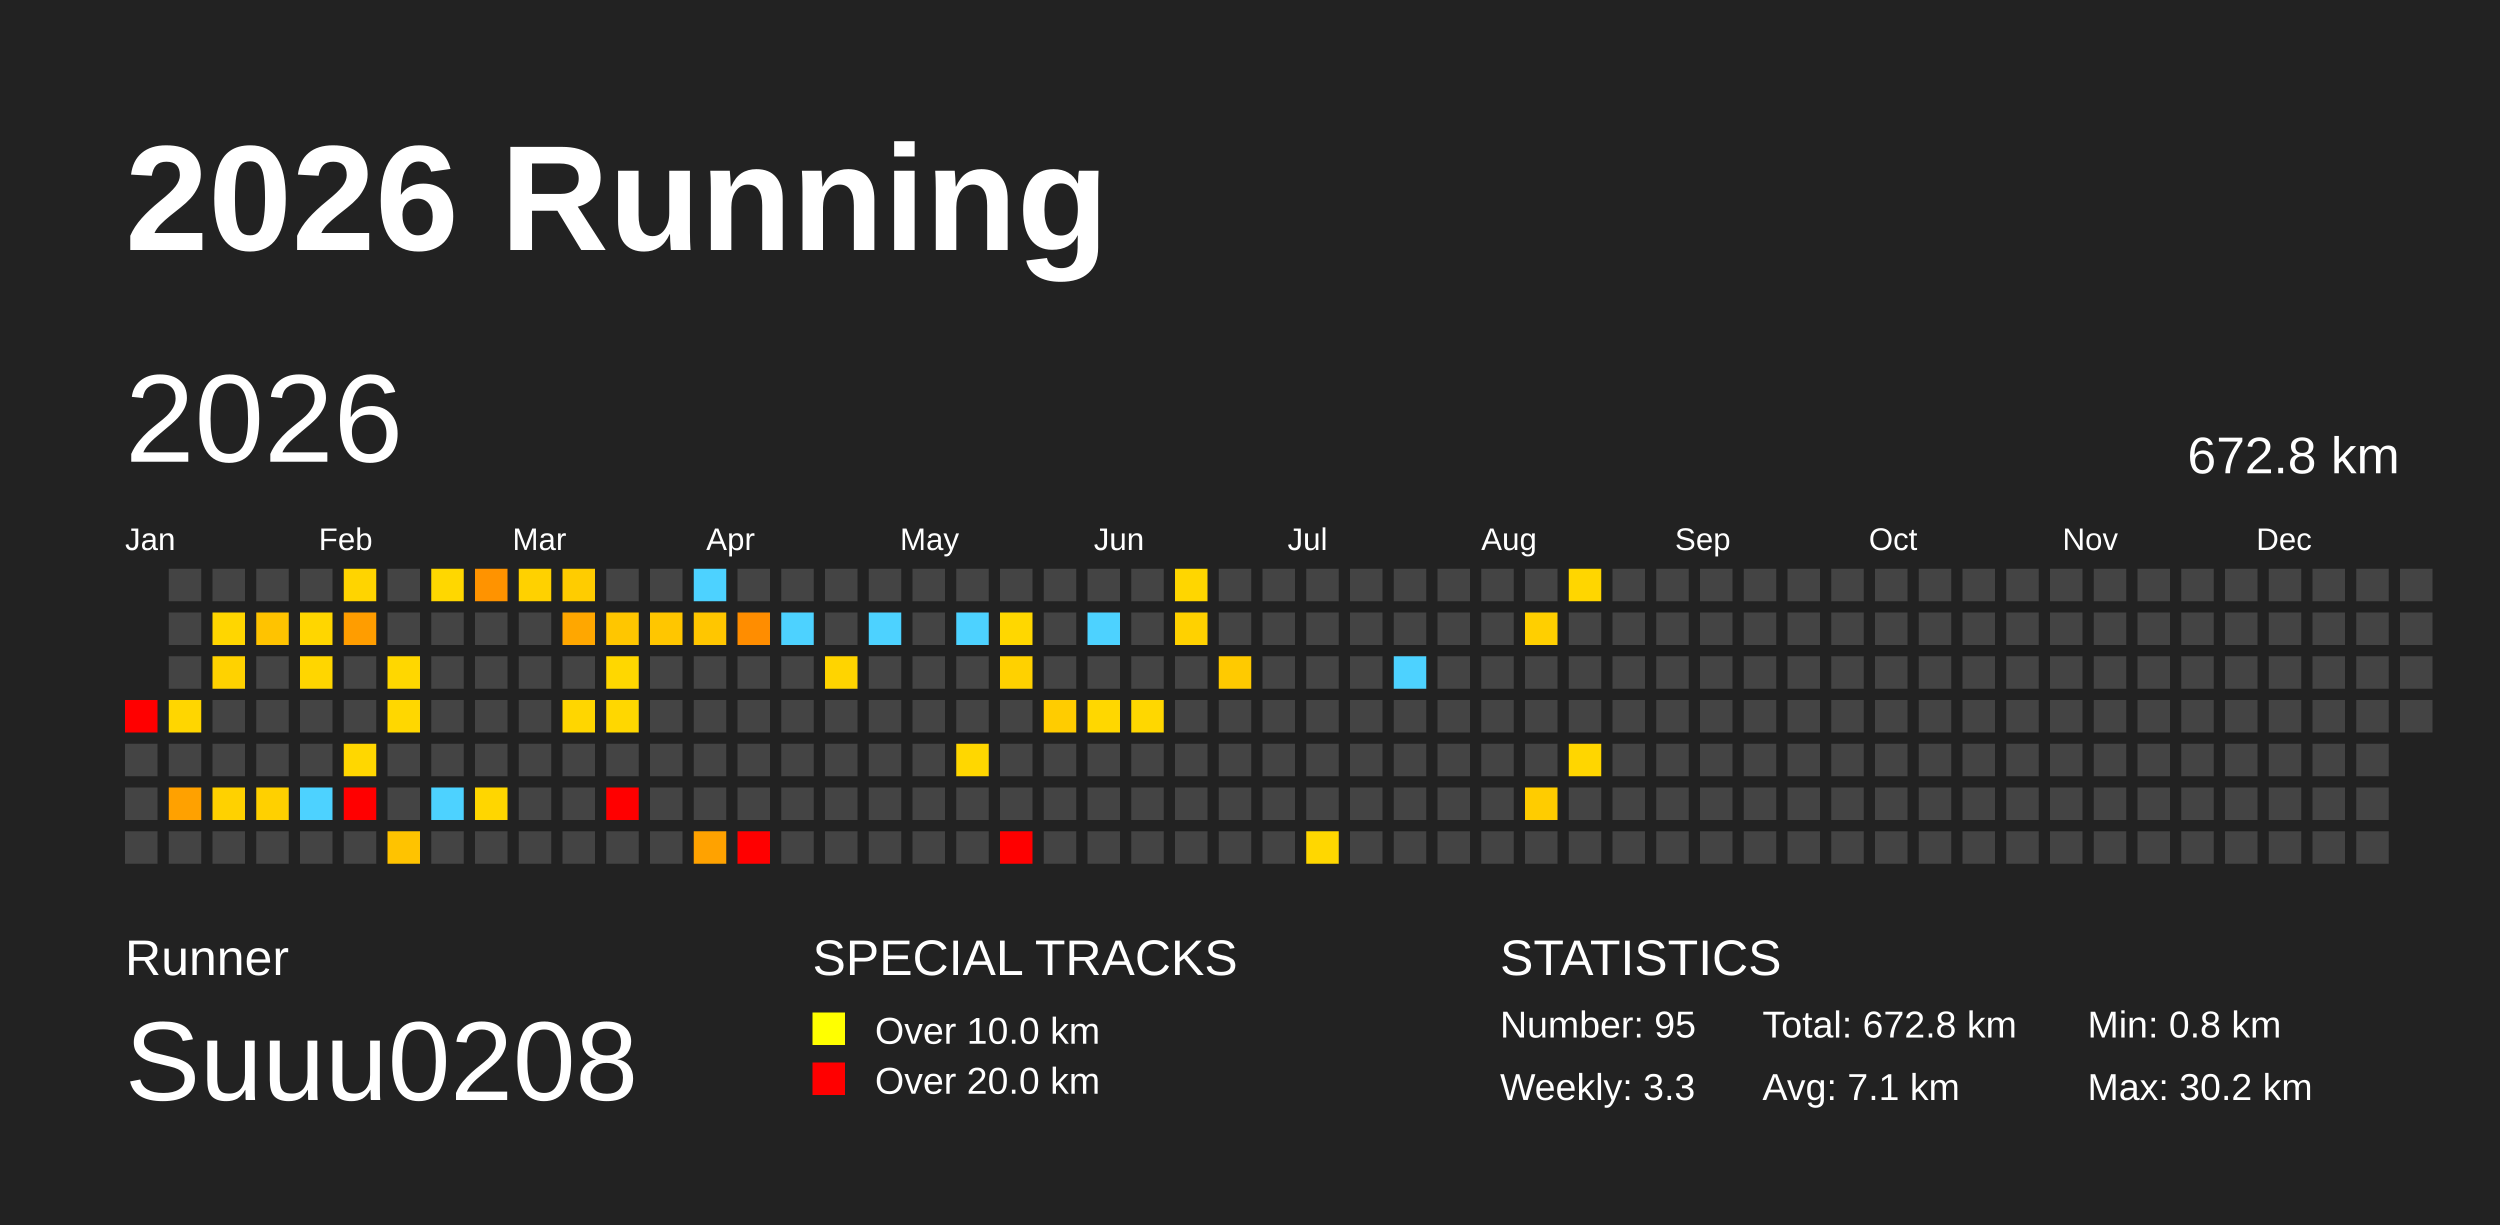
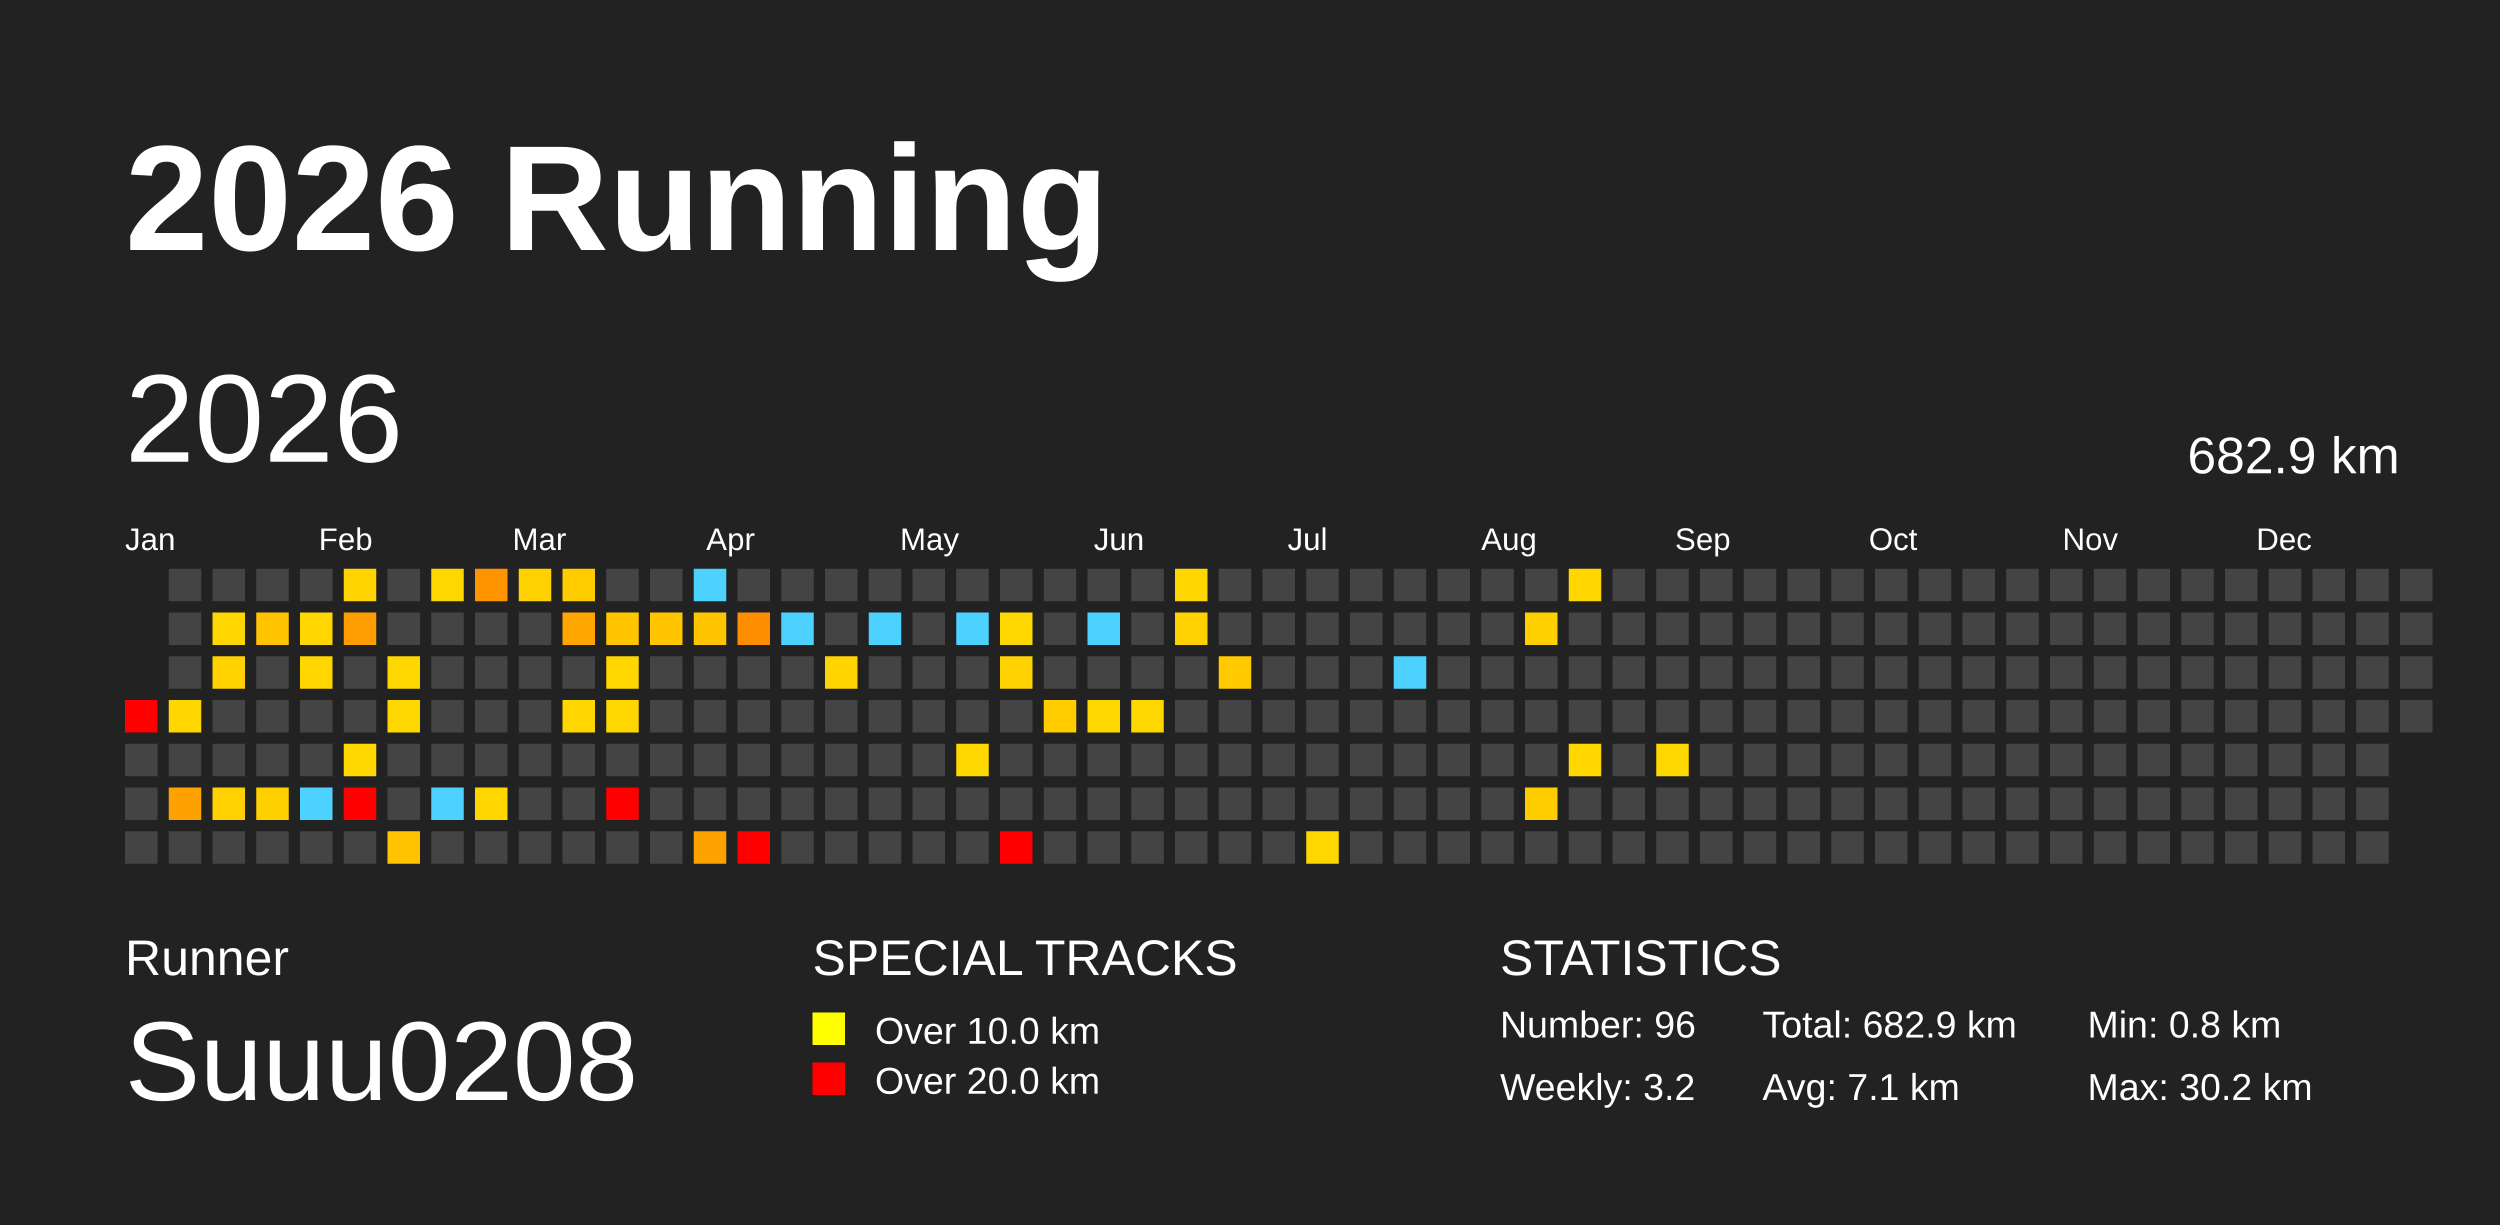
<svg xmlns="http://www.w3.org/2000/svg" baseProfile="full" height="98mm" version="1.1" viewBox="0,0,200,98" width="200mm">
  <defs />
  <rect fill="#222222" height="98" width="200" x="0" y="0" />
  <text fill="#FFFFFF" style="font-size:12px; font-family:Arial; font-weight:bold;" x="10" y="20">2026 Running</text>
  <text fill="#FFFFFF" style="font-size:4px; font-family:Arial" x="10" y="78">Runner</text>
  <text fill="#FFFFFF" style="font-size:9px; font-family:Arial" x="10" y="88">Suuu0208</text>
  <text fill="#FFFFFF" style="font-size:4px; font-family:Arial" x="65" y="78">SPECIAL TRACKS</text>
  <rect fill="yellow" height="2.6" width="2.6" x="65" y="81" />
  <text fill="#FFFFFF" style="font-size:3px; font-family:Arial" x="70" y="83.5">Over 10.0 km</text>
  <rect fill="red" height="2.6" width="2.6" x="65" y="85" />
  <text fill="#FFFFFF" style="font-size:3px; font-family:Arial" x="70" y="87.5">Over 20.0 km</text>
  <text fill="#FFFFFF" style="font-size:4px; font-family:Arial" x="120" y="78">STATISTICS</text>
-   <text fill="#FFFFFF" style="font-size:3px; font-family:Arial" x="120" y="83">Number: 95</text>
-   <text fill="#FFFFFF" style="font-size:3px; font-family:Arial" x="120" y="88">Weekly: 3.3</text>
-   <text fill="#FFFFFF" style="font-size:3px; font-family:Arial" x="141" y="83">Total: 672.8 km</text>
+   <text fill="#FFFFFF" style="font-size:3px; font-family:Arial" x="120" y="83">Number: 96</text>
+   <text fill="#FFFFFF" style="font-size:3px; font-family:Arial" x="120" y="88">Weekly: 3.2</text>
+   <text fill="#FFFFFF" style="font-size:3px; font-family:Arial" x="141" y="83">Total: 682.9 km</text>
  <text fill="#FFFFFF" style="font-size:3px; font-family:Arial" x="141" y="88">Avg: 7.1 km</text>
  <text fill="#FFFFFF" style="font-size:3px; font-family:Arial" x="167" y="83">Min: 0.8 km</text>
  <text fill="#FFFFFF" style="font-size:3px; font-family:Arial" x="167" y="88">Max: 30.2 km</text>
  <text dominant-baseline="hanging" fill="#FFFFFF" style="font-size:10.0px; font-family:Arial;" x="10" y="30">2026</text>
-   <text dominant-baseline="hanging" fill="#FFFFFF" style="font-size:4.125px; font-family:Arial;" x="175" y="35">672.8 km</text>
+   <text dominant-baseline="hanging" fill="#FFFFFF" style="font-size:4.125px; font-family:Arial;" x="175" y="35">682.9 km</text>
  <text fill="#FFFFFF" style="font-size:2.5px; font-family:Arial" x="10.0" y="44">Jan</text>
  <text fill="#FFFFFF" style="font-size:2.5px; font-family:Arial" x="25.5" y="44">Feb</text>
  <text fill="#FFFFFF" style="font-size:2.5px; font-family:Arial" x="41.0" y="44">Mar</text>
  <text fill="#FFFFFF" style="font-size:2.5px; font-family:Arial" x="56.5" y="44">Apr</text>
  <text fill="#FFFFFF" style="font-size:2.5px; font-family:Arial" x="72.0" y="44">May</text>
  <text fill="#FFFFFF" style="font-size:2.5px; font-family:Arial" x="87.5" y="44">Jun</text>
  <text fill="#FFFFFF" style="font-size:2.5px; font-family:Arial" x="103.0" y="44">Jul</text>
  <text fill="#FFFFFF" style="font-size:2.5px; font-family:Arial" x="118.5" y="44">Aug</text>
  <text fill="#FFFFFF" style="font-size:2.5px; font-family:Arial" x="134.0" y="44">Sep</text>
  <text fill="#FFFFFF" style="font-size:2.5px; font-family:Arial" x="149.5" y="44">Oct</text>
  <text fill="#FFFFFF" style="font-size:2.5px; font-family:Arial" x="165.0" y="44">Nov</text>
  <text fill="#FFFFFF" style="font-size:2.5px; font-family:Arial" x="180.5" y="44">Dec</text>
  <rect fill="red" height="2.6" width="2.6" x="10.0" y="56.0" />
  <rect fill="#444444" height="2.6" width="2.6" x="10.0" y="59.5" />
  <rect fill="#444444" height="2.6" width="2.6" x="10.0" y="63.0" />
  <rect fill="#444444" height="2.6" width="2.6" x="10.0" y="66.5" />
  <rect fill="#444444" height="2.6" width="2.6" x="13.5" y="45.5" />
  <rect fill="#444444" height="2.6" width="2.6" x="13.5" y="49.0" />
  <rect fill="#444444" height="2.6" width="2.6" x="13.5" y="52.5" />
  <rect fill="#ffd600" height="2.6" width="2.6" x="13.5" y="56.0" />
  <rect fill="#444444" height="2.6" width="2.6" x="13.5" y="59.5" />
  <rect fill="#ffa100" height="2.6" width="2.6" x="13.5" y="63.0" />
  <rect fill="#444444" height="2.6" width="2.6" x="13.5" y="66.5" />
  <rect fill="#444444" height="2.6" width="2.6" x="17.0" y="45.5" />
  <rect fill="#ffd600" height="2.6" width="2.6" x="17.0" y="49.0" />
  <rect fill="#ffd200" height="2.6" width="2.6" x="17.0" y="52.5" />
  <rect fill="#444444" height="2.6" width="2.6" x="17.0" y="56.0" />
  <rect fill="#444444" height="2.6" width="2.6" x="17.0" y="59.5" />
  <rect fill="#ffd100" height="2.6" width="2.6" x="17.0" y="63.0" />
  <rect fill="#444444" height="2.6" width="2.6" x="17.0" y="66.5" />
  <rect fill="#444444" height="2.6" width="2.6" x="20.5" y="45.5" />
  <rect fill="#ffc300" height="2.6" width="2.6" x="20.5" y="49.0" />
  <rect fill="#444444" height="2.6" width="2.6" x="20.5" y="52.5" />
  <rect fill="#444444" height="2.6" width="2.6" x="20.5" y="56.0" />
  <rect fill="#444444" height="2.6" width="2.6" x="20.5" y="59.5" />
  <rect fill="#ffd000" height="2.6" width="2.6" x="20.5" y="63.0" />
  <rect fill="#444444" height="2.6" width="2.6" x="20.5" y="66.5" />
  <rect fill="#444444" height="2.6" width="2.6" x="24.0" y="45.5" />
  <rect fill="#ffd600" height="2.6" width="2.6" x="24.0" y="49.0" />
  <rect fill="#ffd600" height="2.6" width="2.6" x="24.0" y="52.5" />
  <rect fill="#444444" height="2.6" width="2.6" x="24.0" y="56.0" />
  <rect fill="#444444" height="2.6" width="2.6" x="24.0" y="59.5" />
  <rect fill="#4dd2ff" height="2.6" width="2.6" x="24.0" y="63.0" />
  <rect fill="#444444" height="2.6" width="2.6" x="24.0" y="66.5" />
  <rect fill="#ffd400" height="2.6" width="2.6" x="27.5" y="45.5" />
  <rect fill="#ff9d00" height="2.6" width="2.6" x="27.5" y="49.0" />
  <rect fill="#444444" height="2.6" width="2.6" x="27.5" y="52.5" />
  <rect fill="#444444" height="2.6" width="2.6" x="27.5" y="56.0" />
  <rect fill="#ffd700" height="2.6" width="2.6" x="27.5" y="59.5" />
  <rect fill="red" height="2.6" width="2.6" x="27.5" y="63.0" />
  <rect fill="#444444" height="2.6" width="2.6" x="27.5" y="66.5" />
  <rect fill="#444444" height="2.6" width="2.6" x="31.0" y="45.5" />
  <rect fill="#444444" height="2.6" width="2.6" x="31.0" y="49.0" />
  <rect fill="#ffd700" height="2.6" width="2.6" x="31.0" y="52.5" />
  <rect fill="#ffd700" height="2.6" width="2.6" x="31.0" y="56.0" />
  <rect fill="#444444" height="2.6" width="2.6" x="31.0" y="59.5" />
  <rect fill="#444444" height="2.6" width="2.6" x="31.0" y="63.0" />
  <rect fill="#ffc300" height="2.6" width="2.6" x="31.0" y="66.5" />
  <rect fill="#ffd700" height="2.6" width="2.6" x="34.5" y="45.5" />
  <rect fill="#444444" height="2.6" width="2.6" x="34.5" y="49.0" />
  <rect fill="#444444" height="2.6" width="2.6" x="34.5" y="52.5" />
  <rect fill="#444444" height="2.6" width="2.6" x="34.5" y="56.0" />
  <rect fill="#444444" height="2.6" width="2.6" x="34.5" y="59.5" />
  <rect fill="#4dd2ff" height="2.6" width="2.6" x="34.5" y="63.0" />
  <rect fill="#444444" height="2.6" width="2.6" x="34.5" y="66.5" />
  <rect fill="#ff9300" height="2.6" width="2.6" x="38.0" y="45.5" />
  <rect fill="#444444" height="2.6" width="2.6" x="38.0" y="49.0" />
  <rect fill="#444444" height="2.6" width="2.6" x="38.0" y="52.5" />
  <rect fill="#444444" height="2.6" width="2.6" x="38.0" y="56.0" />
  <rect fill="#444444" height="2.6" width="2.6" x="38.0" y="59.5" />
  <rect fill="#ffd600" height="2.6" width="2.6" x="38.0" y="63.0" />
  <rect fill="#444444" height="2.6" width="2.6" x="38.0" y="66.5" />
  <rect fill="#ffd100" height="2.6" width="2.6" x="41.5" y="45.5" />
  <rect fill="#444444" height="2.6" width="2.6" x="41.5" y="49.0" />
  <rect fill="#444444" height="2.6" width="2.6" x="41.5" y="52.5" />
  <rect fill="#444444" height="2.6" width="2.6" x="41.5" y="56.0" />
  <rect fill="#444444" height="2.6" width="2.6" x="41.5" y="59.5" />
  <rect fill="#444444" height="2.6" width="2.6" x="41.5" y="63.0" />
  <rect fill="#444444" height="2.6" width="2.6" x="41.5" y="66.5" />
  <rect fill="#ffcc00" height="2.6" width="2.6" x="45.0" y="45.5" />
  <rect fill="#ffa700" height="2.6" width="2.6" x="45.0" y="49.0" />
  <rect fill="#444444" height="2.6" width="2.6" x="45.0" y="52.5" />
  <rect fill="#ffd600" height="2.6" width="2.6" x="45.0" y="56.0" />
  <rect fill="#444444" height="2.6" width="2.6" x="45.0" y="59.5" />
  <rect fill="#444444" height="2.6" width="2.6" x="45.0" y="63.0" />
  <rect fill="#444444" height="2.6" width="2.6" x="45.0" y="66.5" />
  <rect fill="#444444" height="2.6" width="2.6" x="48.5" y="45.5" />
  <rect fill="#ffc600" height="2.6" width="2.6" x="48.5" y="49.0" />
  <rect fill="#ffd700" height="2.6" width="2.6" x="48.5" y="52.5" />
  <rect fill="#ffd700" height="2.6" width="2.6" x="48.5" y="56.0" />
  <rect fill="#444444" height="2.6" width="2.6" x="48.5" y="59.5" />
  <rect fill="red" height="2.6" width="2.6" x="48.5" y="63.0" />
  <rect fill="#444444" height="2.6" width="2.6" x="48.5" y="66.5" />
  <rect fill="#444444" height="2.6" width="2.6" x="52.0" y="45.5" />
  <rect fill="#ffc600" height="2.6" width="2.6" x="52.0" y="49.0" />
  <rect fill="#444444" height="2.6" width="2.6" x="52.0" y="52.5" />
  <rect fill="#444444" height="2.6" width="2.6" x="52.0" y="56.0" />
  <rect fill="#444444" height="2.6" width="2.6" x="52.0" y="59.5" />
  <rect fill="#444444" height="2.6" width="2.6" x="52.0" y="63.0" />
  <rect fill="#444444" height="2.6" width="2.6" x="52.0" y="66.5" />
  <rect fill="#4dd2ff" height="2.6" width="2.6" x="55.5" y="45.5" />
  <rect fill="#ffc600" height="2.6" width="2.6" x="55.5" y="49.0" />
  <rect fill="#444444" height="2.6" width="2.6" x="55.5" y="52.5" />
  <rect fill="#444444" height="2.6" width="2.6" x="55.5" y="56.0" />
  <rect fill="#444444" height="2.6" width="2.6" x="55.5" y="59.5" />
  <rect fill="#444444" height="2.6" width="2.6" x="55.5" y="63.0" />
  <rect fill="#ffa200" height="2.6" width="2.6" x="55.5" y="66.5" />
  <rect fill="#444444" height="2.6" width="2.6" x="59.0" y="45.5" />
  <rect fill="#ff8d00" height="2.6" width="2.6" x="59.0" y="49.0" />
  <rect fill="#444444" height="2.6" width="2.6" x="59.0" y="52.5" />
  <rect fill="#444444" height="2.6" width="2.6" x="59.0" y="56.0" />
  <rect fill="#444444" height="2.6" width="2.6" x="59.0" y="59.5" />
  <rect fill="#444444" height="2.6" width="2.6" x="59.0" y="63.0" />
  <rect fill="red" height="2.6" width="2.6" x="59.0" y="66.5" />
  <rect fill="#444444" height="2.6" width="2.6" x="62.5" y="45.5" />
  <rect fill="#4dd2ff" height="2.6" width="2.6" x="62.5" y="49.0" />
  <rect fill="#444444" height="2.6" width="2.6" x="62.5" y="52.5" />
  <rect fill="#444444" height="2.6" width="2.6" x="62.5" y="56.0" />
  <rect fill="#444444" height="2.6" width="2.6" x="62.5" y="59.5" />
  <rect fill="#444444" height="2.6" width="2.6" x="62.5" y="63.0" />
  <rect fill="#444444" height="2.6" width="2.6" x="62.5" y="66.5" />
  <rect fill="#444444" height="2.6" width="2.6" x="66.0" y="45.5" />
  <rect fill="#444444" height="2.6" width="2.6" x="66.0" y="49.0" />
  <rect fill="#ffd400" height="2.6" width="2.6" x="66.0" y="52.5" />
  <rect fill="#444444" height="2.6" width="2.6" x="66.0" y="56.0" />
  <rect fill="#444444" height="2.6" width="2.6" x="66.0" y="59.5" />
  <rect fill="#444444" height="2.6" width="2.6" x="66.0" y="63.0" />
  <rect fill="#444444" height="2.6" width="2.6" x="66.0" y="66.5" />
  <rect fill="#444444" height="2.6" width="2.6" x="69.5" y="45.5" />
  <rect fill="#4dd2ff" height="2.6" width="2.6" x="69.5" y="49.0" />
  <rect fill="#444444" height="2.6" width="2.6" x="69.5" y="52.5" />
  <rect fill="#444444" height="2.6" width="2.6" x="69.5" y="56.0" />
  <rect fill="#444444" height="2.6" width="2.6" x="69.5" y="59.5" />
  <rect fill="#444444" height="2.6" width="2.6" x="69.5" y="63.0" />
  <rect fill="#444444" height="2.6" width="2.6" x="69.5" y="66.5" />
  <rect fill="#444444" height="2.6" width="2.6" x="73.0" y="45.5" />
  <rect fill="#444444" height="2.6" width="2.6" x="73.0" y="49.0" />
  <rect fill="#444444" height="2.6" width="2.6" x="73.0" y="52.5" />
  <rect fill="#444444" height="2.6" width="2.6" x="73.0" y="56.0" />
  <rect fill="#444444" height="2.6" width="2.6" x="73.0" y="59.5" />
  <rect fill="#444444" height="2.6" width="2.6" x="73.0" y="63.0" />
  <rect fill="#444444" height="2.6" width="2.6" x="73.0" y="66.5" />
  <rect fill="#444444" height="2.6" width="2.6" x="76.5" y="45.5" />
  <rect fill="#4dd2ff" height="2.6" width="2.6" x="76.5" y="49.0" />
  <rect fill="#444444" height="2.6" width="2.6" x="76.5" y="52.5" />
  <rect fill="#444444" height="2.6" width="2.6" x="76.5" y="56.0" />
  <rect fill="#ffd700" height="2.6" width="2.6" x="76.5" y="59.5" />
  <rect fill="#444444" height="2.6" width="2.6" x="76.5" y="63.0" />
  <rect fill="#444444" height="2.6" width="2.6" x="76.5" y="66.5" />
  <rect fill="#444444" height="2.6" width="2.6" x="80.0" y="45.5" />
  <rect fill="#ffd700" height="2.6" width="2.6" x="80.0" y="49.0" />
  <rect fill="#ffd100" height="2.6" width="2.6" x="80.0" y="52.5" />
  <rect fill="#444444" height="2.6" width="2.6" x="80.0" y="56.0" />
  <rect fill="#444444" height="2.6" width="2.6" x="80.0" y="59.5" />
  <rect fill="#444444" height="2.6" width="2.6" x="80.0" y="63.0" />
  <rect fill="red" height="2.6" width="2.6" x="80.0" y="66.5" />
  <rect fill="#444444" height="2.6" width="2.6" x="83.5" y="45.5" />
  <rect fill="#444444" height="2.6" width="2.6" x="83.5" y="49.0" />
  <rect fill="#444444" height="2.6" width="2.6" x="83.5" y="52.5" />
  <rect fill="#ffcc00" height="2.6" width="2.6" x="83.5" y="56.0" />
  <rect fill="#444444" height="2.6" width="2.6" x="83.5" y="59.5" />
  <rect fill="#444444" height="2.6" width="2.6" x="83.5" y="63.0" />
  <rect fill="#444444" height="2.6" width="2.6" x="83.5" y="66.5" />
  <rect fill="#444444" height="2.6" width="2.6" x="87.0" y="45.5" />
  <rect fill="#4dd2ff" height="2.6" width="2.6" x="87.0" y="49.0" />
  <rect fill="#444444" height="2.6" width="2.6" x="87.0" y="52.5" />
  <rect fill="#ffd700" height="2.6" width="2.6" x="87.0" y="56.0" />
  <rect fill="#444444" height="2.6" width="2.6" x="87.0" y="59.5" />
  <rect fill="#444444" height="2.6" width="2.6" x="87.0" y="63.0" />
  <rect fill="#444444" height="2.6" width="2.6" x="87.0" y="66.5" />
  <rect fill="#444444" height="2.6" width="2.6" x="90.5" y="45.5" />
  <rect fill="#444444" height="2.6" width="2.6" x="90.5" y="49.0" />
  <rect fill="#444444" height="2.6" width="2.6" x="90.5" y="52.5" />
  <rect fill="#ffd700" height="2.6" width="2.6" x="90.5" y="56.0" />
  <rect fill="#444444" height="2.6" width="2.6" x="90.5" y="59.5" />
  <rect fill="#444444" height="2.6" width="2.6" x="90.5" y="63.0" />
  <rect fill="#444444" height="2.6" width="2.6" x="90.5" y="66.5" />
  <rect fill="#ffd600" height="2.6" width="2.6" x="94.0" y="45.5" />
  <rect fill="#ffd100" height="2.6" width="2.6" x="94.0" y="49.0" />
  <rect fill="#444444" height="2.6" width="2.6" x="94.0" y="52.5" />
  <rect fill="#444444" height="2.6" width="2.6" x="94.0" y="56.0" />
  <rect fill="#444444" height="2.6" width="2.6" x="94.0" y="59.5" />
  <rect fill="#444444" height="2.6" width="2.6" x="94.0" y="63.0" />
  <rect fill="#444444" height="2.6" width="2.6" x="94.0" y="66.5" />
  <rect fill="#444444" height="2.6" width="2.6" x="97.5" y="45.5" />
  <rect fill="#444444" height="2.6" width="2.6" x="97.5" y="49.0" />
  <rect fill="#ffca00" height="2.6" width="2.6" x="97.5" y="52.5" />
  <rect fill="#444444" height="2.6" width="2.6" x="97.5" y="56.0" />
  <rect fill="#444444" height="2.6" width="2.6" x="97.5" y="59.5" />
  <rect fill="#444444" height="2.6" width="2.6" x="97.5" y="63.0" />
  <rect fill="#444444" height="2.6" width="2.6" x="97.5" y="66.5" />
  <rect fill="#444444" height="2.6" width="2.6" x="101.0" y="45.5" />
  <rect fill="#444444" height="2.6" width="2.6" x="101.0" y="49.0" />
  <rect fill="#444444" height="2.6" width="2.6" x="101.0" y="52.5" />
  <rect fill="#444444" height="2.6" width="2.6" x="101.0" y="56.0" />
  <rect fill="#444444" height="2.6" width="2.6" x="101.0" y="59.5" />
  <rect fill="#444444" height="2.6" width="2.6" x="101.0" y="63.0" />
  <rect fill="#444444" height="2.6" width="2.6" x="101.0" y="66.5" />
  <rect fill="#444444" height="2.6" width="2.6" x="104.5" y="45.5" />
  <rect fill="#444444" height="2.6" width="2.6" x="104.5" y="49.0" />
  <rect fill="#444444" height="2.6" width="2.6" x="104.5" y="52.5" />
  <rect fill="#444444" height="2.6" width="2.6" x="104.5" y="56.0" />
  <rect fill="#444444" height="2.6" width="2.6" x="104.5" y="59.5" />
  <rect fill="#444444" height="2.6" width="2.6" x="104.5" y="63.0" />
  <rect fill="#ffd700" height="2.6" width="2.6" x="104.5" y="66.5" />
  <rect fill="#444444" height="2.6" width="2.6" x="108.0" y="45.5" />
  <rect fill="#444444" height="2.6" width="2.6" x="108.0" y="49.0" />
  <rect fill="#444444" height="2.6" width="2.6" x="108.0" y="52.5" />
  <rect fill="#444444" height="2.6" width="2.6" x="108.0" y="56.0" />
  <rect fill="#444444" height="2.6" width="2.6" x="108.0" y="59.5" />
  <rect fill="#444444" height="2.6" width="2.6" x="108.0" y="63.0" />
  <rect fill="#444444" height="2.6" width="2.6" x="108.0" y="66.5" />
  <rect fill="#444444" height="2.6" width="2.6" x="111.5" y="45.5" />
  <rect fill="#444444" height="2.6" width="2.6" x="111.5" y="49.0" />
  <rect fill="#4dd2ff" height="2.6" width="2.6" x="111.5" y="52.5" />
  <rect fill="#444444" height="2.6" width="2.6" x="111.5" y="56.0" />
  <rect fill="#444444" height="2.6" width="2.6" x="111.5" y="59.5" />
  <rect fill="#444444" height="2.6" width="2.6" x="111.5" y="63.0" />
  <rect fill="#444444" height="2.6" width="2.6" x="111.5" y="66.5" />
  <rect fill="#444444" height="2.6" width="2.6" x="115.0" y="45.5" />
  <rect fill="#444444" height="2.6" width="2.6" x="115.0" y="49.0" />
  <rect fill="#444444" height="2.6" width="2.6" x="115.0" y="52.5" />
  <rect fill="#444444" height="2.6" width="2.6" x="115.0" y="56.0" />
  <rect fill="#444444" height="2.6" width="2.6" x="115.0" y="59.5" />
  <rect fill="#444444" height="2.6" width="2.6" x="115.0" y="63.0" />
  <rect fill="#444444" height="2.6" width="2.6" x="115.0" y="66.5" />
  <rect fill="#444444" height="2.6" width="2.6" x="118.5" y="45.5" />
  <rect fill="#444444" height="2.6" width="2.6" x="118.5" y="49.0" />
  <rect fill="#444444" height="2.6" width="2.6" x="118.5" y="52.5" />
  <rect fill="#444444" height="2.6" width="2.6" x="118.5" y="56.0" />
  <rect fill="#444444" height="2.6" width="2.6" x="118.5" y="59.5" />
  <rect fill="#444444" height="2.6" width="2.6" x="118.5" y="63.0" />
  <rect fill="#444444" height="2.6" width="2.6" x="118.5" y="66.5" />
  <rect fill="#444444" height="2.6" width="2.6" x="122.0" y="45.5" />
  <rect fill="#ffcf00" height="2.6" width="2.6" x="122.0" y="49.0" />
  <rect fill="#444444" height="2.6" width="2.6" x="122.0" y="52.5" />
  <rect fill="#444444" height="2.6" width="2.6" x="122.0" y="56.0" />
  <rect fill="#444444" height="2.6" width="2.6" x="122.0" y="59.5" />
  <rect fill="#ffcc00" height="2.6" width="2.6" x="122.0" y="63.0" />
  <rect fill="#444444" height="2.6" width="2.6" x="122.0" y="66.5" />
  <rect fill="#ffd600" height="2.6" width="2.6" x="125.5" y="45.5" />
  <rect fill="#444444" height="2.6" width="2.6" x="125.5" y="49.0" />
  <rect fill="#444444" height="2.6" width="2.6" x="125.5" y="52.5" />
  <rect fill="#444444" height="2.6" width="2.6" x="125.5" y="56.0" />
  <rect fill="#ffd600" height="2.6" width="2.6" x="125.5" y="59.5" />
  <rect fill="#444444" height="2.6" width="2.6" x="125.5" y="63.0" />
  <rect fill="#444444" height="2.6" width="2.6" x="125.5" y="66.5" />
  <rect fill="#444444" height="2.6" width="2.6" x="129.0" y="45.5" />
  <rect fill="#444444" height="2.6" width="2.6" x="129.0" y="49.0" />
  <rect fill="#444444" height="2.6" width="2.6" x="129.0" y="52.5" />
  <rect fill="#444444" height="2.6" width="2.6" x="129.0" y="56.0" />
  <rect fill="#444444" height="2.6" width="2.6" x="129.0" y="59.5" />
  <rect fill="#444444" height="2.6" width="2.6" x="129.0" y="63.0" />
  <rect fill="#444444" height="2.6" width="2.6" x="129.0" y="66.5" />
  <rect fill="#444444" height="2.6" width="2.6" x="132.5" y="45.5" />
  <rect fill="#444444" height="2.6" width="2.6" x="132.5" y="49.0" />
  <rect fill="#444444" height="2.6" width="2.6" x="132.5" y="52.5" />
  <rect fill="#444444" height="2.6" width="2.6" x="132.5" y="56.0" />
-   <rect fill="#444444" height="2.6" width="2.6" x="132.5" y="59.5" />
+   <rect fill="#ffd700" height="2.6" width="2.6" x="132.5" y="59.5" />
  <rect fill="#444444" height="2.6" width="2.6" x="132.5" y="63.0" />
  <rect fill="#444444" height="2.6" width="2.6" x="132.5" y="66.5" />
  <rect fill="#444444" height="2.6" width="2.6" x="136.0" y="45.5" />
  <rect fill="#444444" height="2.6" width="2.6" x="136.0" y="49.0" />
  <rect fill="#444444" height="2.6" width="2.6" x="136.0" y="52.5" />
  <rect fill="#444444" height="2.6" width="2.6" x="136.0" y="56.0" />
  <rect fill="#444444" height="2.6" width="2.6" x="136.0" y="59.5" />
  <rect fill="#444444" height="2.6" width="2.6" x="136.0" y="63.0" />
  <rect fill="#444444" height="2.6" width="2.6" x="136.0" y="66.5" />
  <rect fill="#444444" height="2.6" width="2.6" x="139.5" y="45.5" />
  <rect fill="#444444" height="2.6" width="2.6" x="139.5" y="49.0" />
  <rect fill="#444444" height="2.6" width="2.6" x="139.5" y="52.5" />
  <rect fill="#444444" height="2.6" width="2.6" x="139.5" y="56.0" />
  <rect fill="#444444" height="2.6" width="2.6" x="139.5" y="59.5" />
  <rect fill="#444444" height="2.6" width="2.6" x="139.5" y="63.0" />
  <rect fill="#444444" height="2.6" width="2.6" x="139.5" y="66.5" />
  <rect fill="#444444" height="2.6" width="2.6" x="143.0" y="45.5" />
  <rect fill="#444444" height="2.6" width="2.6" x="143.0" y="49.0" />
  <rect fill="#444444" height="2.6" width="2.6" x="143.0" y="52.5" />
  <rect fill="#444444" height="2.6" width="2.6" x="143.0" y="56.0" />
  <rect fill="#444444" height="2.6" width="2.6" x="143.0" y="59.5" />
  <rect fill="#444444" height="2.6" width="2.6" x="143.0" y="63.0" />
  <rect fill="#444444" height="2.6" width="2.6" x="143.0" y="66.5" />
  <rect fill="#444444" height="2.6" width="2.6" x="146.5" y="45.5" />
  <rect fill="#444444" height="2.6" width="2.6" x="146.5" y="49.0" />
  <rect fill="#444444" height="2.6" width="2.6" x="146.5" y="52.5" />
  <rect fill="#444444" height="2.6" width="2.6" x="146.5" y="56.0" />
  <rect fill="#444444" height="2.6" width="2.6" x="146.5" y="59.5" />
  <rect fill="#444444" height="2.6" width="2.6" x="146.5" y="63.0" />
  <rect fill="#444444" height="2.6" width="2.6" x="146.5" y="66.5" />
  <rect fill="#444444" height="2.6" width="2.6" x="150.0" y="45.5" />
  <rect fill="#444444" height="2.6" width="2.6" x="150.0" y="49.0" />
  <rect fill="#444444" height="2.6" width="2.6" x="150.0" y="52.5" />
  <rect fill="#444444" height="2.6" width="2.6" x="150.0" y="56.0" />
  <rect fill="#444444" height="2.6" width="2.6" x="150.0" y="59.5" />
  <rect fill="#444444" height="2.6" width="2.6" x="150.0" y="63.0" />
  <rect fill="#444444" height="2.6" width="2.6" x="150.0" y="66.5" />
  <rect fill="#444444" height="2.6" width="2.6" x="153.5" y="45.5" />
  <rect fill="#444444" height="2.6" width="2.6" x="153.5" y="49.0" />
  <rect fill="#444444" height="2.6" width="2.6" x="153.5" y="52.5" />
  <rect fill="#444444" height="2.6" width="2.6" x="153.5" y="56.0" />
  <rect fill="#444444" height="2.6" width="2.6" x="153.5" y="59.5" />
  <rect fill="#444444" height="2.6" width="2.6" x="153.5" y="63.0" />
  <rect fill="#444444" height="2.6" width="2.6" x="153.5" y="66.5" />
  <rect fill="#444444" height="2.6" width="2.6" x="157.0" y="45.5" />
  <rect fill="#444444" height="2.6" width="2.6" x="157.0" y="49.0" />
  <rect fill="#444444" height="2.6" width="2.6" x="157.0" y="52.5" />
  <rect fill="#444444" height="2.6" width="2.6" x="157.0" y="56.0" />
  <rect fill="#444444" height="2.6" width="2.6" x="157.0" y="59.5" />
  <rect fill="#444444" height="2.6" width="2.6" x="157.0" y="63.0" />
  <rect fill="#444444" height="2.6" width="2.6" x="157.0" y="66.5" />
  <rect fill="#444444" height="2.6" width="2.6" x="160.5" y="45.5" />
  <rect fill="#444444" height="2.6" width="2.6" x="160.5" y="49.0" />
  <rect fill="#444444" height="2.6" width="2.6" x="160.5" y="52.5" />
  <rect fill="#444444" height="2.6" width="2.6" x="160.5" y="56.0" />
  <rect fill="#444444" height="2.6" width="2.6" x="160.5" y="59.5" />
  <rect fill="#444444" height="2.6" width="2.6" x="160.5" y="63.0" />
  <rect fill="#444444" height="2.6" width="2.6" x="160.5" y="66.5" />
  <rect fill="#444444" height="2.6" width="2.6" x="164.0" y="45.5" />
  <rect fill="#444444" height="2.6" width="2.6" x="164.0" y="49.0" />
  <rect fill="#444444" height="2.6" width="2.6" x="164.0" y="52.5" />
  <rect fill="#444444" height="2.6" width="2.6" x="164.0" y="56.0" />
  <rect fill="#444444" height="2.6" width="2.6" x="164.0" y="59.5" />
  <rect fill="#444444" height="2.6" width="2.6" x="164.0" y="63.0" />
  <rect fill="#444444" height="2.6" width="2.6" x="164.0" y="66.5" />
  <rect fill="#444444" height="2.6" width="2.6" x="167.5" y="45.5" />
  <rect fill="#444444" height="2.6" width="2.6" x="167.5" y="49.0" />
  <rect fill="#444444" height="2.6" width="2.6" x="167.5" y="52.5" />
  <rect fill="#444444" height="2.6" width="2.6" x="167.5" y="56.0" />
  <rect fill="#444444" height="2.6" width="2.6" x="167.5" y="59.5" />
  <rect fill="#444444" height="2.6" width="2.6" x="167.5" y="63.0" />
  <rect fill="#444444" height="2.6" width="2.6" x="167.5" y="66.5" />
  <rect fill="#444444" height="2.6" width="2.6" x="171.0" y="45.5" />
  <rect fill="#444444" height="2.6" width="2.6" x="171.0" y="49.0" />
  <rect fill="#444444" height="2.6" width="2.6" x="171.0" y="52.5" />
  <rect fill="#444444" height="2.6" width="2.6" x="171.0" y="56.0" />
  <rect fill="#444444" height="2.6" width="2.6" x="171.0" y="59.5" />
  <rect fill="#444444" height="2.6" width="2.6" x="171.0" y="63.0" />
  <rect fill="#444444" height="2.6" width="2.6" x="171.0" y="66.5" />
  <rect fill="#444444" height="2.6" width="2.6" x="174.5" y="45.5" />
  <rect fill="#444444" height="2.6" width="2.6" x="174.5" y="49.0" />
  <rect fill="#444444" height="2.6" width="2.6" x="174.5" y="52.5" />
  <rect fill="#444444" height="2.6" width="2.6" x="174.5" y="56.0" />
  <rect fill="#444444" height="2.6" width="2.6" x="174.5" y="59.5" />
  <rect fill="#444444" height="2.6" width="2.6" x="174.5" y="63.0" />
  <rect fill="#444444" height="2.6" width="2.6" x="174.5" y="66.5" />
  <rect fill="#444444" height="2.6" width="2.6" x="178.0" y="45.5" />
  <rect fill="#444444" height="2.6" width="2.6" x="178.0" y="49.0" />
  <rect fill="#444444" height="2.6" width="2.6" x="178.0" y="52.5" />
  <rect fill="#444444" height="2.6" width="2.6" x="178.0" y="56.0" />
  <rect fill="#444444" height="2.6" width="2.6" x="178.0" y="59.5" />
  <rect fill="#444444" height="2.6" width="2.6" x="178.0" y="63.0" />
  <rect fill="#444444" height="2.6" width="2.6" x="178.0" y="66.5" />
  <rect fill="#444444" height="2.6" width="2.6" x="181.5" y="45.5" />
  <rect fill="#444444" height="2.6" width="2.6" x="181.5" y="49.0" />
  <rect fill="#444444" height="2.6" width="2.6" x="181.5" y="52.5" />
  <rect fill="#444444" height="2.6" width="2.6" x="181.5" y="56.0" />
  <rect fill="#444444" height="2.6" width="2.6" x="181.5" y="59.5" />
  <rect fill="#444444" height="2.6" width="2.6" x="181.5" y="63.0" />
  <rect fill="#444444" height="2.6" width="2.6" x="181.5" y="66.5" />
  <rect fill="#444444" height="2.6" width="2.6" x="185.0" y="45.5" />
  <rect fill="#444444" height="2.6" width="2.6" x="185.0" y="49.0" />
  <rect fill="#444444" height="2.6" width="2.6" x="185.0" y="52.5" />
  <rect fill="#444444" height="2.6" width="2.6" x="185.0" y="56.0" />
  <rect fill="#444444" height="2.6" width="2.6" x="185.0" y="59.5" />
  <rect fill="#444444" height="2.6" width="2.6" x="185.0" y="63.0" />
  <rect fill="#444444" height="2.6" width="2.6" x="185.0" y="66.5" />
  <rect fill="#444444" height="2.6" width="2.6" x="188.5" y="45.5" />
  <rect fill="#444444" height="2.6" width="2.6" x="188.5" y="49.0" />
  <rect fill="#444444" height="2.6" width="2.6" x="188.5" y="52.5" />
  <rect fill="#444444" height="2.6" width="2.6" x="188.5" y="56.0" />
  <rect fill="#444444" height="2.6" width="2.6" x="188.5" y="59.5" />
  <rect fill="#444444" height="2.6" width="2.6" x="188.5" y="63.0" />
  <rect fill="#444444" height="2.6" width="2.6" x="188.5" y="66.5" />
  <rect fill="#444444" height="2.6" width="2.6" x="192.0" y="45.5" />
  <rect fill="#444444" height="2.6" width="2.6" x="192.0" y="49.0" />
  <rect fill="#444444" height="2.6" width="2.6" x="192.0" y="52.5" />
  <rect fill="#444444" height="2.6" width="2.6" x="192.0" y="56.0" />
</svg>
